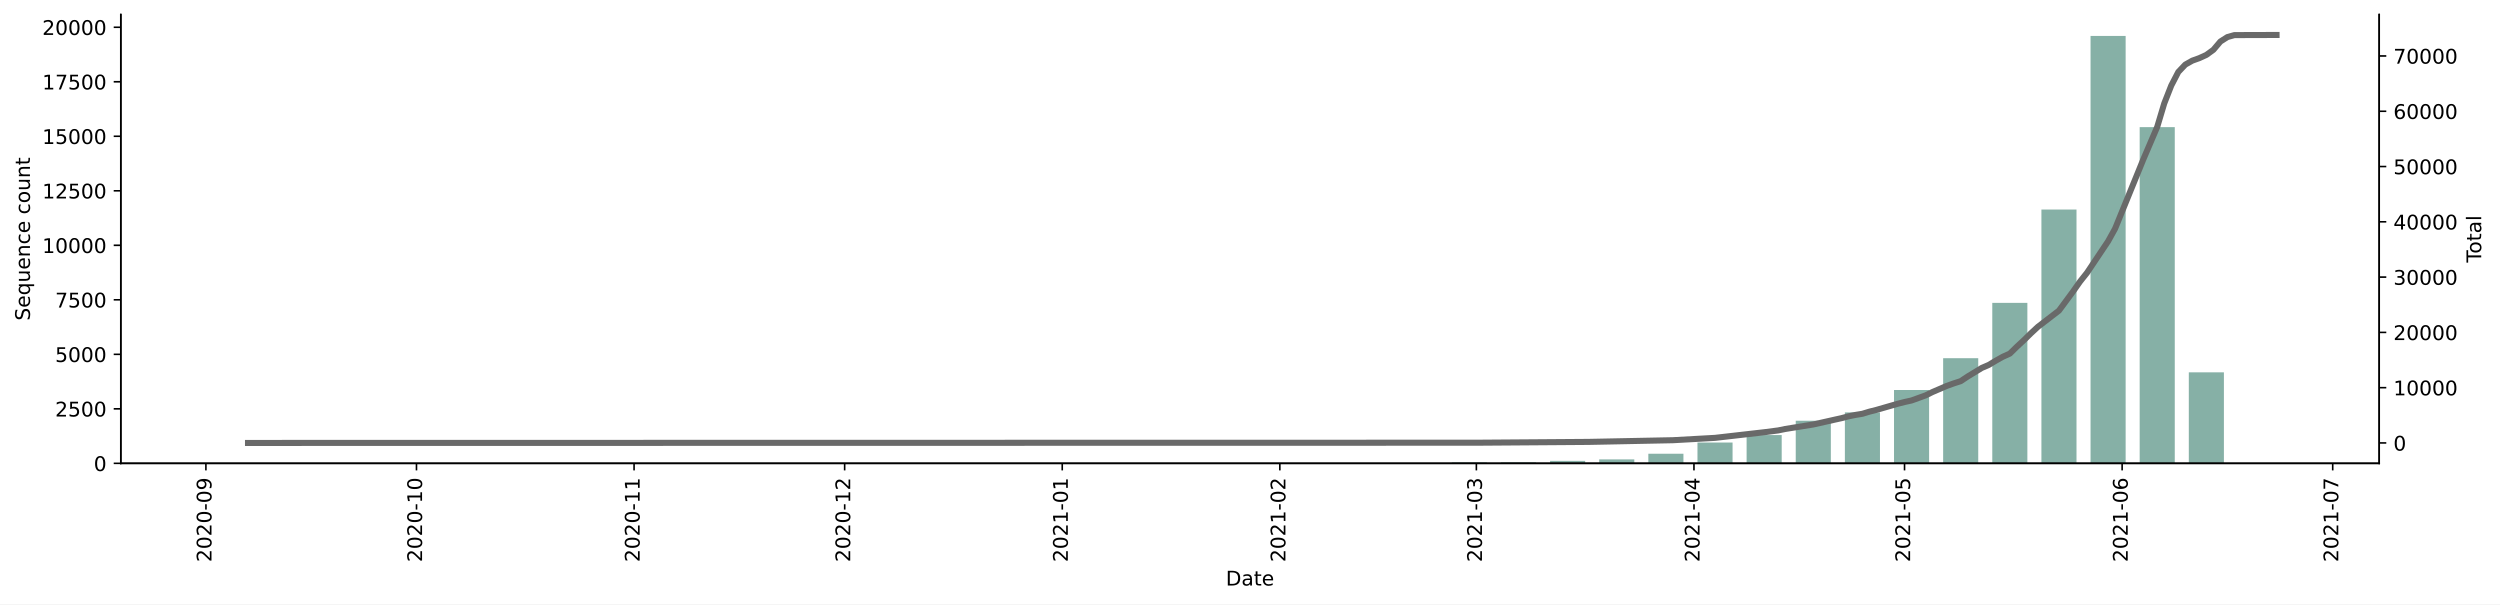
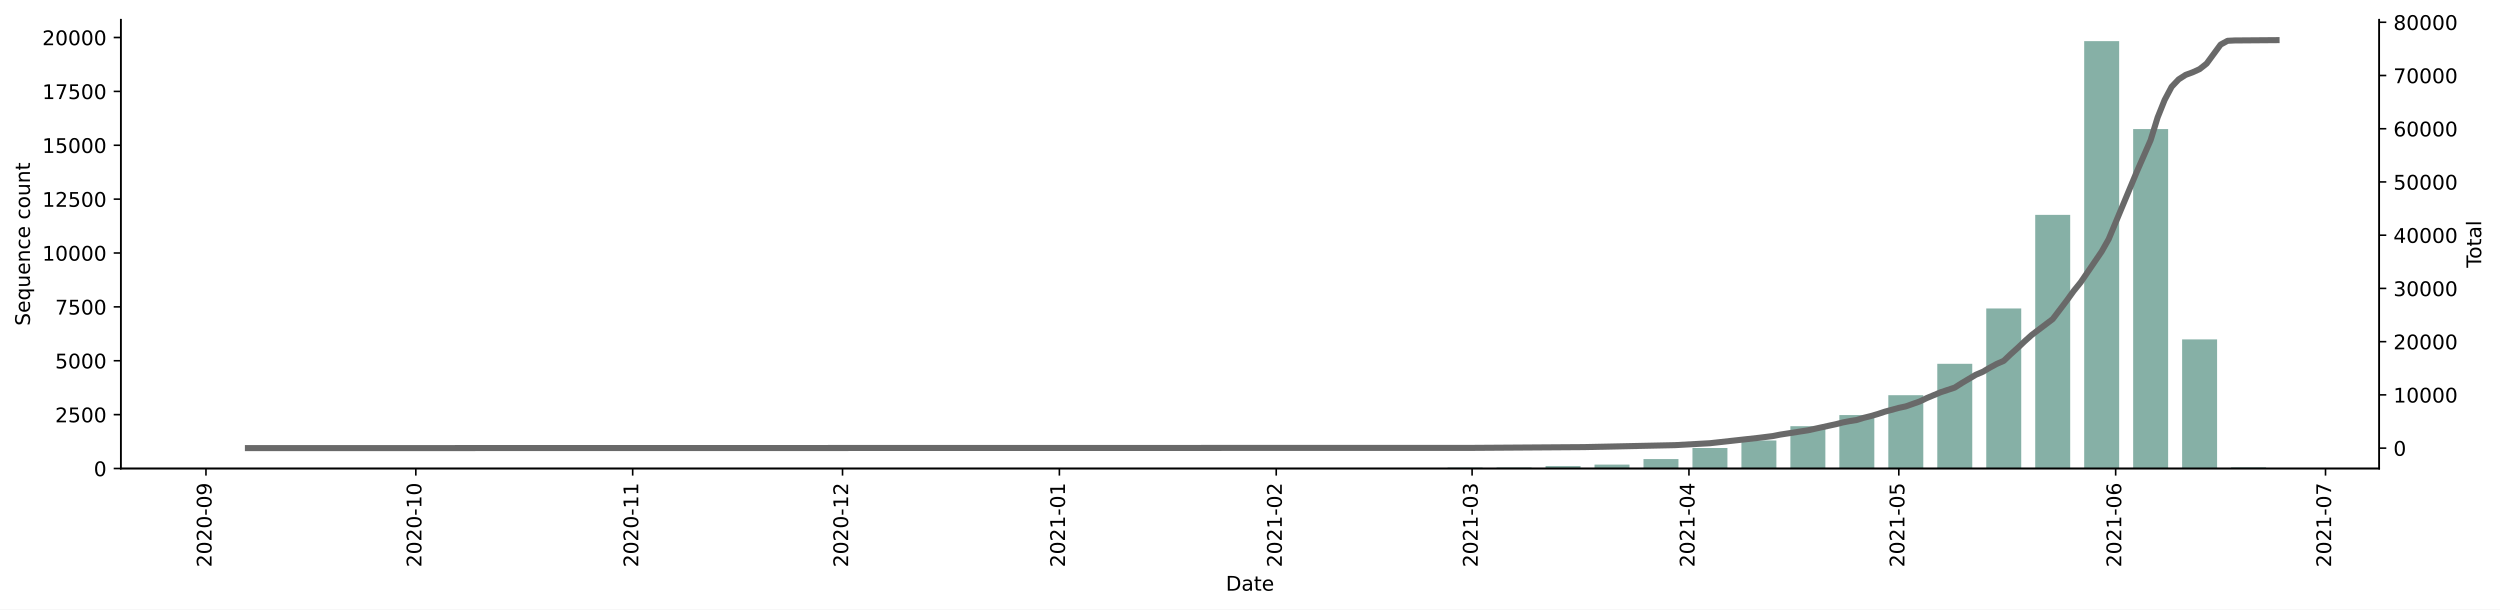
- <svg xmlns="http://www.w3.org/2000/svg" xmlns:xlink="http://www.w3.org/1999/xlink" height="298.621pt" version="1.1" viewBox="0 0 1235.381 298.621" width="1235.381pt">
+ <svg xmlns="http://www.w3.org/2000/svg" xmlns:xlink="http://www.w3.org/1999/xlink" height="301.173pt" version="1.1" viewBox="0 0 1235.381 301.173" width="1235.381pt">
  <defs>
    <style type="text/css">*{stroke-linecap:butt;stroke-linejoin:round;}</style>
  </defs>
  <g id="figure_1">
    <g id="patch_1">
-       <path d="M 0 298.621  L 1235.381 298.621  L 1235.381 0  L 0 0  z " style="fill:#ffffff;" />
+       <path d="M 0 301.173  L 1235.381 301.173  L 1235.381 0  L 0 0  z " style="fill:#ffffff;" />
    </g>
    <g id="axes_1">
      <g id="patch_2">
-         <path d="M 59.691 228.96  L 1175.691 228.96  L 1175.691 7.2  L 59.691 7.2  z " style="fill:#ffffff;" />
+         <path d="M 59.691 231.512  L 1175.691 231.512  L 1175.691 9.752  L 59.691 9.752  z " style="fill:#ffffff;" />
      </g>
      <g id="patch_3">
-         <path clip-path="url(#p296004cced)" d="M 110.418 228.96  L 127.761 228.96  L 127.761 228.949  L 110.418 228.949  z " style="fill:#86b0a6;" />
+         <path clip-path="url(#pe9bec1546f)" d="M 110.418 231.512  L 127.701 231.512  L 127.701 231.502  L 110.418 231.502  z " style="fill:#86b0a6;" />
      </g>
      <g id="patch_4">
-         <path clip-path="url(#p296004cced)" d="M 353.215 228.96  L 370.558 228.96  L 370.558 228.949  L 353.215 228.949  z " style="fill:#86b0a6;" />
+         <path clip-path="url(#pe9bec1546f)" d="M 352.388 231.512  L 369.671 231.512  L 369.671 231.502  L 352.388 231.502  z " style="fill:#86b0a6;" />
      </g>
      <g id="patch_5">
-         <path clip-path="url(#p296004cced)" d="M 377.495 228.96  L 394.837 228.96  L 394.837 228.938  L 377.495 228.938  z " style="fill:#86b0a6;" />
+         <path clip-path="url(#pe9bec1546f)" d="M 376.585 231.512  L 393.868 231.512  L 393.868 231.491  L 376.585 231.491  z " style="fill:#86b0a6;" />
      </g>
      <g id="patch_6">
-         <path clip-path="url(#p296004cced)" d="M 401.775 228.96  L 419.117 228.96  L 419.117 228.949  L 401.775 228.949  z " style="fill:#86b0a6;" />
+         <path clip-path="url(#pe9bec1546f)" d="M 400.782 231.512  L 418.065 231.512  L 418.065 231.502  L 400.782 231.502  z " style="fill:#86b0a6;" />
      </g>
      <g id="patch_7">
-         <path clip-path="url(#p296004cced)" d="M 426.054 228.96  L 443.397 228.96  L 443.397 228.928  L 426.054 228.928  z " style="fill:#86b0a6;" />
+         <path clip-path="url(#pe9bec1546f)" d="M 424.979 231.512  L 442.262 231.512  L 442.262 231.48  L 424.979 231.48  z " style="fill:#86b0a6;" />
      </g>
      <g id="patch_8">
-         <path clip-path="url(#p296004cced)" d="M 498.893 228.96  L 516.236 228.96  L 516.236 228.949  L 498.893 228.949  z " style="fill:#86b0a6;" />
+         <path clip-path="url(#pe9bec1546f)" d="M 497.57 231.512  L 514.853 231.512  L 514.853 231.502  L 497.57 231.502  z " style="fill:#86b0a6;" />
      </g>
      <g id="patch_9">
-         <path clip-path="url(#p296004cced)" d="M 523.173 228.96  L 540.516 228.96  L 540.516 228.938  L 523.173 228.938  z " style="fill:#86b0a6;" />
+         <path clip-path="url(#pe9bec1546f)" d="M 521.767 231.512  L 539.05 231.512  L 539.05 231.491  L 521.767 231.491  z " style="fill:#86b0a6;" />
      </g>
      <g id="patch_10">
-         <path clip-path="url(#p296004cced)" d="M 547.453 228.96  L 564.796 228.96  L 564.796 228.938  L 547.453 228.938  z " style="fill:#86b0a6;" />
+         <path clip-path="url(#pe9bec1546f)" d="M 545.964 231.512  L 563.247 231.512  L 563.247 231.491  L 545.964 231.491  z " style="fill:#86b0a6;" />
      </g>
      <g id="patch_11">
-         <path clip-path="url(#p296004cced)" d="M 620.292 228.96  L 637.635 228.96  L 637.635 228.831  L 620.292 228.831  z " style="fill:#86b0a6;" />
+         <path clip-path="url(#pe9bec1546f)" d="M 618.555 231.512  L 635.838 231.512  L 635.838 231.384  L 618.555 231.384  z " style="fill:#86b0a6;" />
      </g>
      <g id="patch_12">
-         <path clip-path="url(#p296004cced)" d="M 644.572 228.96  L 661.914 228.96  L 661.914 228.938  L 644.572 228.938  z " style="fill:#86b0a6;" />
+         <path clip-path="url(#pe9bec1546f)" d="M 642.752 231.512  L 660.035 231.512  L 660.035 231.491  L 642.752 231.491  z " style="fill:#86b0a6;" />
      </g>
      <g id="patch_13">
-         <path clip-path="url(#p296004cced)" d="M 668.851 228.96  L 686.194 228.96  L 686.194 228.895  L 668.851 228.895  z " style="fill:#86b0a6;" />
+         <path clip-path="url(#pe9bec1546f)" d="M 666.949 231.512  L 684.232 231.512  L 684.232 231.448  L 666.949 231.448  z " style="fill:#86b0a6;" />
      </g>
      <g id="patch_14">
-         <path clip-path="url(#p296004cced)" d="M 693.131 228.96  L 710.474 228.96  L 710.474 228.928  L 693.131 228.928  z " style="fill:#86b0a6;" />
+         <path clip-path="url(#pe9bec1546f)" d="M 691.146 231.512  L 708.429 231.512  L 708.429 231.48  L 691.146 231.48  z " style="fill:#86b0a6;" />
      </g>
      <g id="patch_15">
-         <path clip-path="url(#p296004cced)" d="M 717.411 228.96  L 734.754 228.96  L 734.754 228.486  L 717.411 228.486  z " style="fill:#86b0a6;" />
+         <path clip-path="url(#pe9bec1546f)" d="M 715.343 231.512  L 732.626 231.512  L 732.626 231.044  L 715.343 231.044  z " style="fill:#86b0a6;" />
      </g>
      <g id="patch_16">
-         <path clip-path="url(#p296004cced)" d="M 741.691 228.96  L 759.033 228.96  L 759.033 228.454  L 741.691 228.454  z " style="fill:#86b0a6;" />
+         <path clip-path="url(#pe9bec1546f)" d="M 739.54 231.512  L 756.823 231.512  L 756.823 231.012  L 739.54 231.012  z " style="fill:#86b0a6;" />
      </g>
      <g id="patch_17">
-         <path clip-path="url(#p296004cced)" d="M 765.97 228.96  L 783.313 228.96  L 783.313 227.732  L 765.97 227.732  z " style="fill:#86b0a6;" />
+         <path clip-path="url(#pe9bec1546f)" d="M 763.737 231.512  L 781.02 231.512  L 781.02 230.298  L 763.737 230.298  z " style="fill:#86b0a6;" />
      </g>
      <g id="patch_18">
-         <path clip-path="url(#p296004cced)" d="M 790.25 228.96  L 807.593 228.96  L 807.593 227.01  L 790.25 227.01  z " style="fill:#86b0a6;" />
+         <path clip-path="url(#pe9bec1546f)" d="M 787.934 231.512  L 805.217 231.512  L 805.217 229.585  L 787.934 229.585  z " style="fill:#86b0a6;" />
      </g>
      <g id="patch_19">
-         <path clip-path="url(#p296004cced)" d="M 814.53 228.96  L 831.872 228.96  L 831.872 224.23  L 814.53 224.23  z " style="fill:#86b0a6;" />
+         <path clip-path="url(#pe9bec1546f)" d="M 812.131 231.512  L 829.414 231.512  L 829.414 226.837  L 812.131 226.837  z " style="fill:#86b0a6;" />
      </g>
      <g id="patch_20">
-         <path clip-path="url(#p296004cced)" d="M 838.81 228.96  L 856.152 228.96  L 856.152 218.692  L 838.81 218.692  z " style="fill:#86b0a6;" />
+         <path clip-path="url(#pe9bec1546f)" d="M 836.328 231.512  L 853.611 231.512  L 853.611 221.364  L 836.328 221.364  z " style="fill:#86b0a6;" />
      </g>
      <g id="patch_21">
-         <path clip-path="url(#p296004cced)" d="M 863.089 228.96  L 880.432 228.96  L 880.432 214.975  L 863.089 214.975  z " style="fill:#86b0a6;" />
+         <path clip-path="url(#pe9bec1546f)" d="M 860.525 231.512  L 877.808 231.512  L 877.808 217.669  L 860.525 217.669  z " style="fill:#86b0a6;" />
      </g>
      <g id="patch_22">
-         <path clip-path="url(#p296004cced)" d="M 887.369 228.96  L 904.712 228.96  L 904.712 207.907  L 887.369 207.907  z " style="fill:#86b0a6;" />
+         <path clip-path="url(#pe9bec1546f)" d="M 884.722 231.512  L 902.005 231.512  L 902.005 210.598  L 884.722 210.598  z " style="fill:#86b0a6;" />
      </g>
      <g id="patch_23">
-         <path clip-path="url(#p296004cced)" d="M 911.649 228.96  L 928.991 228.96  L 928.991 203.791  L 911.649 203.791  z " style="fill:#86b0a6;" />
+         <path clip-path="url(#pe9bec1546f)" d="M 908.919 231.512  L 926.202 231.512  L 926.202 205.114  L 908.919 205.114  z " style="fill:#86b0a6;" />
      </g>
      <g id="patch_24">
-         <path clip-path="url(#p296004cced)" d="M 935.928 228.96  L 953.271 228.96  L 953.271 192.715  L 935.928 192.715  z " style="fill:#86b0a6;" />
+         <path clip-path="url(#pe9bec1546f)" d="M 933.116 231.512  L 950.399 231.512  L 950.399 195.295  L 933.116 195.295  z " style="fill:#86b0a6;" />
      </g>
      <g id="patch_25">
-         <path clip-path="url(#p296004cced)" d="M 960.208 228.96  L 977.551 228.96  L 977.551 177.006  L 960.208 177.006  z " style="fill:#86b0a6;" />
+         <path clip-path="url(#pe9bec1546f)" d="M 957.313 231.512  L 974.596 231.512  L 974.596 179.769  L 957.313 179.769  z " style="fill:#86b0a6;" />
      </g>
      <g id="patch_26">
-         <path clip-path="url(#p296004cced)" d="M 984.488 228.96  L 1001.83 228.96  L 1001.83 149.671  L 984.488 149.671  z " style="fill:#86b0a6;" />
+         <path clip-path="url(#pe9bec1546f)" d="M 981.51 231.512  L 998.793 231.512  L 998.793 152.444  L 981.51 152.444  z " style="fill:#86b0a6;" />
      </g>
      <g id="patch_27">
-         <path clip-path="url(#p296004cced)" d="M 1008.768 228.96  L 1026.11 228.96  L 1026.11 103.535  L 1008.768 103.535  z " style="fill:#86b0a6;" />
+         <path clip-path="url(#pe9bec1546f)" d="M 1005.707 231.512  L 1022.99 231.512  L 1022.99 106.174  L 1005.707 106.174  z " style="fill:#86b0a6;" />
      </g>
      <g id="patch_28">
-         <path clip-path="url(#p296004cced)" d="M 1033.047 228.96  L 1050.39 228.96  L 1050.39 17.76  L 1033.047 17.76  z " style="fill:#86b0a6;" />
+         <path clip-path="url(#pe9bec1546f)" d="M 1029.904 231.512  L 1047.187 231.512  L 1047.187 20.312  L 1029.904 20.312  z " style="fill:#86b0a6;" />
      </g>
      <g id="patch_29">
-         <path clip-path="url(#p296004cced)" d="M 1057.327 228.96  L 1074.67 228.96  L 1074.67 62.819  L 1057.327 62.819  z " style="fill:#86b0a6;" />
+         <path clip-path="url(#pe9bec1546f)" d="M 1054.101 231.512  L 1071.384 231.512  L 1071.384 63.77  L 1054.101 63.77  z " style="fill:#86b0a6;" />
      </g>
      <g id="patch_30">
-         <path clip-path="url(#p296004cced)" d="M 1081.607 228.96  L 1098.949 228.96  L 1098.949 183.977  L 1081.607 183.977  z " style="fill:#86b0a6;" />
+         <path clip-path="url(#pe9bec1546f)" d="M 1078.298 231.512  L 1095.581 231.512  L 1095.581 167.715  L 1078.298 167.715  z " style="fill:#86b0a6;" />
      </g>
      <g id="patch_31">
-         <path clip-path="url(#p296004cced)" d="M 1105.886 228.96  L 1123.229 228.96  L 1123.229 228.82  L 1105.886 228.82  z " style="fill:#86b0a6;" />
+         <path clip-path="url(#pe9bec1546f)" d="M 1102.495 231.512  L 1119.778 231.512  L 1119.778 230.937  L 1102.495 230.937  z " style="fill:#86b0a6;" />
      </g>
      <g id="matplotlib.axis_1">
        <g id="xtick_1">
          <g id="line2d_1">
            <defs>
-               <path d="M 0 0  L 0 3.5  " id="m05072f30f8" style="stroke:#000000;stroke-width:0.8;" />
+               <path d="M 0 0  L 0 3.5  " id="m4625a71bd8" style="stroke:#000000;stroke-width:0.8;" />
            </defs>
            <g>
-               <use style="stroke:#000000;stroke-width:0.8;" x="101.747" xlink:href="#m05072f30f8" y="228.96" />
+               <use style="stroke:#000000;stroke-width:0.8;" x="101.776" xlink:href="#m4625a71bd8" y="231.512" />
            </g>
          </g>
          <g id="text_1">
-             <g transform="translate(104.5059 277.7428)rotate(-90)scale(0.1 -0.1)">
+             <g transform="translate(104.5355 280.2951)rotate(-90)scale(0.1 -0.1)">
              <defs>
                <path d="M 1228 531  L 3431 531  L 3431 0  L 469 0  L 469 531  Q 828 903 1448 1529  Q 2069 2156 2228 2338  Q 2531 2678 2651 2914  Q 2772 3150 2772 3378  Q 2772 3750 2511 3984  Q 2250 4219 1831 4219  Q 1534 4219 1204 4116  Q 875 4013 500 3803  L 500 4441  Q 881 4594 1212 4672  Q 1544 4750 1819 4750  Q 2544 4750 2975 4387  Q 3406 4025 3406 3419  Q 3406 3131 3298 2873  Q 3191 2616 2906 2266  Q 2828 2175 2409 1742  Q 1991 1309 1228 531  z " id="DejaVuSans-32" transform="scale(0.015625)" />
                <path d="M 2034 4250  Q 1547 4250 1301 3770  Q 1056 3291 1056 2328  Q 1056 1369 1301 889  Q 1547 409 2034 409  Q 2525 409 2770 889  Q 3016 1369 3016 2328  Q 3016 3291 2770 3770  Q 2525 4250 2034 4250  z M 2034 4750  Q 2819 4750 3233 4129  Q 3647 3509 3647 2328  Q 3647 1150 3233 529  Q 2819 -91 2034 -91  Q 1250 -91 836 529  Q 422 1150 422 2328  Q 422 3509 836 4129  Q 1250 4750 2034 4750  z " id="DejaVuSans-30" transform="scale(0.015625)" />
                <path d="M 313 2009  L 1997 2009  L 1997 1497  L 313 1497  L 313 2009  z " id="DejaVuSans-2d" transform="scale(0.015625)" />
                <path d="M 703 97  L 703 672  Q 941 559 1184 500  Q 1428 441 1663 441  Q 2288 441 2617 861  Q 2947 1281 2994 2138  Q 2813 1869 2534 1725  Q 2256 1581 1919 1581  Q 1219 1581 811 2004  Q 403 2428 403 3163  Q 403 3881 828 4315  Q 1253 4750 1959 4750  Q 2769 4750 3195 4129  Q 3622 3509 3622 2328  Q 3622 1225 3098 567  Q 2575 -91 1691 -91  Q 1453 -91 1209 -44  Q 966 3 703 97  z M 1959 2075  Q 2384 2075 2632 2365  Q 2881 2656 2881 3163  Q 2881 3666 2632 3958  Q 2384 4250 1959 4250  Q 1534 4250 1286 3958  Q 1038 3666 1038 3163  Q 1038 2656 1286 2365  Q 1534 2075 1959 2075  z " id="DejaVuSans-39" transform="scale(0.015625)" />
              </defs>
              <use xlink:href="#DejaVuSans-32" />
              <use x="63.623" xlink:href="#DejaVuSans-30" />
              <use x="127.246" xlink:href="#DejaVuSans-32" />
              <use x="190.869" xlink:href="#DejaVuSans-30" />
              <use x="254.492" xlink:href="#DejaVuSans-2d" />
              <use x="290.576" xlink:href="#DejaVuSans-30" />
              <use x="354.199" xlink:href="#DejaVuSans-39" />
            </g>
          </g>
        </g>
        <g id="xtick_2">
          <g id="line2d_2">
            <g>
-               <use style="stroke:#000000;stroke-width:0.8;" x="205.803" xlink:href="#m05072f30f8" y="228.96" />
+               <use style="stroke:#000000;stroke-width:0.8;" x="205.478" xlink:href="#m4625a71bd8" y="231.512" />
            </g>
          </g>
          <g id="text_2">
-             <g transform="translate(208.5619 277.7428)rotate(-90)scale(0.1 -0.1)">
+             <g transform="translate(208.2369 280.2951)rotate(-90)scale(0.1 -0.1)">
              <defs>
                <path d="M 794 531  L 1825 531  L 1825 4091  L 703 3866  L 703 4441  L 1819 4666  L 2450 4666  L 2450 531  L 3481 531  L 3481 0  L 794 0  L 794 531  z " id="DejaVuSans-31" transform="scale(0.015625)" />
              </defs>
              <use xlink:href="#DejaVuSans-32" />
              <use x="63.623" xlink:href="#DejaVuSans-30" />
              <use x="127.246" xlink:href="#DejaVuSans-32" />
              <use x="190.869" xlink:href="#DejaVuSans-30" />
              <use x="254.492" xlink:href="#DejaVuSans-2d" />
              <use x="290.576" xlink:href="#DejaVuSans-31" />
              <use x="354.199" xlink:href="#DejaVuSans-30" />
            </g>
          </g>
        </g>
        <g id="xtick_3">
          <g id="line2d_3">
            <g>
-               <use style="stroke:#000000;stroke-width:0.8;" x="313.327" xlink:href="#m05072f30f8" y="228.96" />
+               <use style="stroke:#000000;stroke-width:0.8;" x="312.636" xlink:href="#m4625a71bd8" y="231.512" />
            </g>
          </g>
          <g id="text_3">
-             <g transform="translate(316.0864 277.7428)rotate(-90)scale(0.1 -0.1)">
+             <g transform="translate(315.395 280.2951)rotate(-90)scale(0.1 -0.1)">
              <use xlink:href="#DejaVuSans-32" />
              <use x="63.623" xlink:href="#DejaVuSans-30" />
              <use x="127.246" xlink:href="#DejaVuSans-32" />
              <use x="190.869" xlink:href="#DejaVuSans-30" />
              <use x="254.492" xlink:href="#DejaVuSans-2d" />
              <use x="290.576" xlink:href="#DejaVuSans-31" />
              <use x="354.199" xlink:href="#DejaVuSans-31" />
            </g>
          </g>
        </g>
        <g id="xtick_4">
          <g id="line2d_4">
            <g>
-               <use style="stroke:#000000;stroke-width:0.8;" x="417.383" xlink:href="#m05072f30f8" y="228.96" />
+               <use style="stroke:#000000;stroke-width:0.8;" x="416.337" xlink:href="#m4625a71bd8" y="231.512" />
            </g>
          </g>
          <g id="text_4">
-             <g transform="translate(420.1423 277.7428)rotate(-90)scale(0.1 -0.1)">
+             <g transform="translate(419.0964 280.2951)rotate(-90)scale(0.1 -0.1)">
              <use xlink:href="#DejaVuSans-32" />
              <use x="63.623" xlink:href="#DejaVuSans-30" />
              <use x="127.246" xlink:href="#DejaVuSans-32" />
              <use x="190.869" xlink:href="#DejaVuSans-30" />
              <use x="254.492" xlink:href="#DejaVuSans-2d" />
              <use x="290.576" xlink:href="#DejaVuSans-31" />
              <use x="354.199" xlink:href="#DejaVuSans-32" />
            </g>
          </g>
        </g>
        <g id="xtick_5">
          <g id="line2d_5">
            <g>
-               <use style="stroke:#000000;stroke-width:0.8;" x="524.907" xlink:href="#m05072f30f8" y="228.96" />
+               <use style="stroke:#000000;stroke-width:0.8;" x="523.495" xlink:href="#m4625a71bd8" y="231.512" />
            </g>
          </g>
          <g id="text_5">
-             <g transform="translate(527.6668 277.7428)rotate(-90)scale(0.1 -0.1)">
+             <g transform="translate(526.2546 280.2951)rotate(-90)scale(0.1 -0.1)">
              <use xlink:href="#DejaVuSans-32" />
              <use x="63.623" xlink:href="#DejaVuSans-30" />
              <use x="127.246" xlink:href="#DejaVuSans-32" />
              <use x="190.869" xlink:href="#DejaVuSans-31" />
              <use x="254.492" xlink:href="#DejaVuSans-2d" />
              <use x="290.576" xlink:href="#DejaVuSans-30" />
              <use x="354.199" xlink:href="#DejaVuSans-31" />
            </g>
          </g>
        </g>
        <g id="xtick_6">
          <g id="line2d_6">
            <g>
-               <use style="stroke:#000000;stroke-width:0.8;" x="632.432" xlink:href="#m05072f30f8" y="228.96" />
+               <use style="stroke:#000000;stroke-width:0.8;" x="630.653" xlink:href="#m4625a71bd8" y="231.512" />
            </g>
          </g>
          <g id="text_6">
-             <g transform="translate(635.1913 277.7428)rotate(-90)scale(0.1 -0.1)">
+             <g transform="translate(633.4127 280.2951)rotate(-90)scale(0.1 -0.1)">
              <use xlink:href="#DejaVuSans-32" />
              <use x="63.623" xlink:href="#DejaVuSans-30" />
              <use x="127.246" xlink:href="#DejaVuSans-32" />
              <use x="190.869" xlink:href="#DejaVuSans-31" />
              <use x="254.492" xlink:href="#DejaVuSans-2d" />
              <use x="290.576" xlink:href="#DejaVuSans-30" />
              <use x="354.199" xlink:href="#DejaVuSans-32" />
            </g>
          </g>
        </g>
        <g id="xtick_7">
          <g id="line2d_7">
            <g>
-               <use style="stroke:#000000;stroke-width:0.8;" x="729.551" xlink:href="#m05072f30f8" y="228.96" />
+               <use style="stroke:#000000;stroke-width:0.8;" x="727.441" xlink:href="#m4625a71bd8" y="231.512" />
            </g>
          </g>
          <g id="text_7">
-             <g transform="translate(732.3101 277.7428)rotate(-90)scale(0.1 -0.1)">
+             <g transform="translate(730.2007 280.2951)rotate(-90)scale(0.1 -0.1)">
              <defs>
                <path d="M 2597 2516  Q 3050 2419 3304 2112  Q 3559 1806 3559 1356  Q 3559 666 3084 287  Q 2609 -91 1734 -91  Q 1441 -91 1130 -33  Q 819 25 488 141  L 488 750  Q 750 597 1062 519  Q 1375 441 1716 441  Q 2309 441 2620 675  Q 2931 909 2931 1356  Q 2931 1769 2642 2001  Q 2353 2234 1838 2234  L 1294 2234  L 1294 2753  L 1863 2753  Q 2328 2753 2575 2939  Q 2822 3125 2822 3475  Q 2822 3834 2567 4026  Q 2313 4219 1838 4219  Q 1578 4219 1281 4162  Q 984 4106 628 3988  L 628 4550  Q 988 4650 1302 4700  Q 1616 4750 1894 4750  Q 2613 4750 3031 4423  Q 3450 4097 3450 3541  Q 3450 3153 3228 2886  Q 3006 2619 2597 2516  z " id="DejaVuSans-33" transform="scale(0.015625)" />
              </defs>
              <use xlink:href="#DejaVuSans-32" />
              <use x="63.623" xlink:href="#DejaVuSans-30" />
              <use x="127.246" xlink:href="#DejaVuSans-32" />
              <use x="190.869" xlink:href="#DejaVuSans-31" />
              <use x="254.492" xlink:href="#DejaVuSans-2d" />
              <use x="290.576" xlink:href="#DejaVuSans-30" />
              <use x="354.199" xlink:href="#DejaVuSans-33" />
            </g>
          </g>
        </g>
        <g id="xtick_8">
          <g id="line2d_8">
            <g>
-               <use style="stroke:#000000;stroke-width:0.8;" x="837.075" xlink:href="#m05072f30f8" y="228.96" />
+               <use style="stroke:#000000;stroke-width:0.8;" x="834.599" xlink:href="#m4625a71bd8" y="231.512" />
            </g>
          </g>
          <g id="text_8">
-             <g transform="translate(839.8346 277.7428)rotate(-90)scale(0.1 -0.1)">
+             <g transform="translate(837.3588 280.2951)rotate(-90)scale(0.1 -0.1)">
              <defs>
                <path d="M 2419 4116  L 825 1625  L 2419 1625  L 2419 4116  z M 2253 4666  L 3047 4666  L 3047 1625  L 3713 1625  L 3713 1100  L 3047 1100  L 3047 0  L 2419 0  L 2419 1100  L 313 1100  L 313 1709  L 2253 4666  z " id="DejaVuSans-34" transform="scale(0.015625)" />
              </defs>
              <use xlink:href="#DejaVuSans-32" />
              <use x="63.623" xlink:href="#DejaVuSans-30" />
              <use x="127.246" xlink:href="#DejaVuSans-32" />
              <use x="190.869" xlink:href="#DejaVuSans-31" />
              <use x="254.492" xlink:href="#DejaVuSans-2d" />
              <use x="290.576" xlink:href="#DejaVuSans-30" />
              <use x="354.199" xlink:href="#DejaVuSans-34" />
            </g>
          </g>
        </g>
        <g id="xtick_9">
          <g id="line2d_9">
            <g>
-               <use style="stroke:#000000;stroke-width:0.8;" x="941.131" xlink:href="#m05072f30f8" y="228.96" />
+               <use style="stroke:#000000;stroke-width:0.8;" x="938.301" xlink:href="#m4625a71bd8" y="231.512" />
            </g>
          </g>
          <g id="text_9">
-             <g transform="translate(943.8906 277.7428)rotate(-90)scale(0.1 -0.1)">
+             <g transform="translate(941.0602 280.2951)rotate(-90)scale(0.1 -0.1)">
              <defs>
                <path d="M 691 4666  L 3169 4666  L 3169 4134  L 1269 4134  L 1269 2991  Q 1406 3038 1543 3061  Q 1681 3084 1819 3084  Q 2600 3084 3056 2656  Q 3513 2228 3513 1497  Q 3513 744 3044 326  Q 2575 -91 1722 -91  Q 1428 -91 1123 -41  Q 819 9 494 109  L 494 744  Q 775 591 1075 516  Q 1375 441 1709 441  Q 2250 441 2565 725  Q 2881 1009 2881 1497  Q 2881 1984 2565 2268  Q 2250 2553 1709 2553  Q 1456 2553 1204 2497  Q 953 2441 691 2322  L 691 4666  z " id="DejaVuSans-35" transform="scale(0.015625)" />
              </defs>
              <use xlink:href="#DejaVuSans-32" />
              <use x="63.623" xlink:href="#DejaVuSans-30" />
              <use x="127.246" xlink:href="#DejaVuSans-32" />
              <use x="190.869" xlink:href="#DejaVuSans-31" />
              <use x="254.492" xlink:href="#DejaVuSans-2d" />
              <use x="290.576" xlink:href="#DejaVuSans-30" />
              <use x="354.199" xlink:href="#DejaVuSans-35" />
            </g>
          </g>
        </g>
        <g id="xtick_10">
          <g id="line2d_10">
            <g>
-               <use style="stroke:#000000;stroke-width:0.8;" x="1048.656" xlink:href="#m05072f30f8" y="228.96" />
+               <use style="stroke:#000000;stroke-width:0.8;" x="1045.459" xlink:href="#m4625a71bd8" y="231.512" />
            </g>
          </g>
          <g id="text_10">
-             <g transform="translate(1051.415 277.7428)rotate(-90)scale(0.1 -0.1)">
+             <g transform="translate(1048.218 280.2951)rotate(-90)scale(0.1 -0.1)">
              <defs>
                <path d="M 2113 2584  Q 1688 2584 1439 2293  Q 1191 2003 1191 1497  Q 1191 994 1439 701  Q 1688 409 2113 409  Q 2538 409 2786 701  Q 3034 994 3034 1497  Q 3034 2003 2786 2293  Q 2538 2584 2113 2584  z M 3366 4563  L 3366 3988  Q 3128 4100 2886 4159  Q 2644 4219 2406 4219  Q 1781 4219 1451 3797  Q 1122 3375 1075 2522  Q 1259 2794 1537 2939  Q 1816 3084 2150 3084  Q 2853 3084 3261 2657  Q 3669 2231 3669 1497  Q 3669 778 3244 343  Q 2819 -91 2113 -91  Q 1303 -91 875 529  Q 447 1150 447 2328  Q 447 3434 972 4092  Q 1497 4750 2381 4750  Q 2619 4750 2861 4703  Q 3103 4656 3366 4563  z " id="DejaVuSans-36" transform="scale(0.015625)" />
              </defs>
              <use xlink:href="#DejaVuSans-32" />
              <use x="63.623" xlink:href="#DejaVuSans-30" />
              <use x="127.246" xlink:href="#DejaVuSans-32" />
              <use x="190.869" xlink:href="#DejaVuSans-31" />
              <use x="254.492" xlink:href="#DejaVuSans-2d" />
              <use x="290.576" xlink:href="#DejaVuSans-30" />
              <use x="354.199" xlink:href="#DejaVuSans-36" />
            </g>
          </g>
        </g>
        <g id="xtick_11">
          <g id="line2d_11">
            <g>
-               <use style="stroke:#000000;stroke-width:0.8;" x="1152.712" xlink:href="#m05072f30f8" y="228.96" />
+               <use style="stroke:#000000;stroke-width:0.8;" x="1149.16" xlink:href="#m4625a71bd8" y="231.512" />
            </g>
          </g>
          <g id="text_11">
-             <g transform="translate(1155.471 277.7428)rotate(-90)scale(0.1 -0.1)">
+             <g transform="translate(1151.92 280.2951)rotate(-90)scale(0.1 -0.1)">
              <defs>
                <path d="M 525 4666  L 3525 4666  L 3525 4397  L 1831 0  L 1172 0  L 2766 4134  L 525 4134  L 525 4666  z " id="DejaVuSans-37" transform="scale(0.015625)" />
              </defs>
              <use xlink:href="#DejaVuSans-32" />
              <use x="63.623" xlink:href="#DejaVuSans-30" />
              <use x="127.246" xlink:href="#DejaVuSans-32" />
              <use x="190.869" xlink:href="#DejaVuSans-31" />
              <use x="254.492" xlink:href="#DejaVuSans-2d" />
              <use x="290.576" xlink:href="#DejaVuSans-30" />
              <use x="354.199" xlink:href="#DejaVuSans-37" />
            </g>
          </g>
        </g>
        <g id="text_12">
-           <g transform="translate(605.7398 289.3413)scale(0.1 -0.1)">
+           <g transform="translate(605.7398 291.8935)scale(0.1 -0.1)">
            <defs>
              <path d="M 1259 4147  L 1259 519  L 2022 519  Q 2988 519 3436 956  Q 3884 1394 3884 2338  Q 3884 3275 3436 3711  Q 2988 4147 2022 4147  L 1259 4147  z M 628 4666  L 1925 4666  Q 3281 4666 3915 4102  Q 4550 3538 4550 2338  Q 4550 1131 3912 565  Q 3275 0 1925 0  L 628 0  L 628 4666  z " id="DejaVuSans-44" transform="scale(0.015625)" />
              <path d="M 2194 1759  Q 1497 1759 1228 1600  Q 959 1441 959 1056  Q 959 750 1161 570  Q 1363 391 1709 391  Q 2188 391 2477 730  Q 2766 1069 2766 1631  L 2766 1759  L 2194 1759  z M 3341 1997  L 3341 0  L 2766 0  L 2766 531  Q 2569 213 2275 61  Q 1981 -91 1556 -91  Q 1019 -91 701 211  Q 384 513 384 1019  Q 384 1609 779 1909  Q 1175 2209 1959 2209  L 2766 2209  L 2766 2266  Q 2766 2663 2505 2880  Q 2244 3097 1772 3097  Q 1472 3097 1187 3025  Q 903 2953 641 2809  L 641 3341  Q 956 3463 1253 3523  Q 1550 3584 1831 3584  Q 2591 3584 2966 3190  Q 3341 2797 3341 1997  z " id="DejaVuSans-61" transform="scale(0.015625)" />
              <path d="M 1172 4494  L 1172 3500  L 2356 3500  L 2356 3053  L 1172 3053  L 1172 1153  Q 1172 725 1289 603  Q 1406 481 1766 481  L 2356 481  L 2356 0  L 1766 0  Q 1100 0 847 248  Q 594 497 594 1153  L 594 3053  L 172 3053  L 172 3500  L 594 3500  L 594 4494  L 1172 4494  z " id="DejaVuSans-74" transform="scale(0.015625)" />
              <path d="M 3597 1894  L 3597 1613  L 953 1613  Q 991 1019 1311 708  Q 1631 397 2203 397  Q 2534 397 2845 478  Q 3156 559 3463 722  L 3463 178  Q 3153 47 2828 -22  Q 2503 -91 2169 -91  Q 1331 -91 842 396  Q 353 884 353 1716  Q 353 2575 817 3079  Q 1281 3584 2069 3584  Q 2775 3584 3186 3129  Q 3597 2675 3597 1894  z M 3022 2063  Q 3016 2534 2758 2815  Q 2500 3097 2075 3097  Q 1594 3097 1305 2825  Q 1016 2553 972 2059  L 3022 2063  z " id="DejaVuSans-65" transform="scale(0.015625)" />
            </defs>
            <use xlink:href="#DejaVuSans-44" />
            <use x="77.002" xlink:href="#DejaVuSans-61" />
            <use x="138.281" xlink:href="#DejaVuSans-74" />
            <use x="177.49" xlink:href="#DejaVuSans-65" />
          </g>
        </g>
      </g>
      <g id="matplotlib.axis_2">
        <g id="ytick_1">
          <g id="line2d_12">
            <defs>
-               <path d="M 0 0  L -3.5 0  " id="m2aafe91737" style="stroke:#000000;stroke-width:0.8;" />
+               <path d="M 0 0  L -3.5 0  " id="m5a6db81abc" style="stroke:#000000;stroke-width:0.8;" />
            </defs>
            <g>
-               <use style="stroke:#000000;stroke-width:0.8;" x="59.691" xlink:href="#m2aafe91737" y="228.96" />
+               <use style="stroke:#000000;stroke-width:0.8;" x="59.691" xlink:href="#m5a6db81abc" y="231.512" />
            </g>
          </g>
          <g id="text_13">
-             <g transform="translate(46.32812 232.7592)scale(0.1 -0.1)">
+             <g transform="translate(46.32812 235.3115)scale(0.1 -0.1)">
              <use xlink:href="#DejaVuSans-30" />
            </g>
          </g>
        </g>
        <g id="ytick_2">
          <g id="line2d_13">
            <g>
-               <use style="stroke:#000000;stroke-width:0.8;" x="59.691" xlink:href="#m2aafe91737" y="202.024" />
+               <use style="stroke:#000000;stroke-width:0.8;" x="59.691" xlink:href="#m5a6db81abc" y="204.89" />
            </g>
          </g>
          <g id="text_14">
-             <g transform="translate(27.24063 205.8232)scale(0.1 -0.1)">
+             <g transform="translate(27.24063 208.6892)scale(0.1 -0.1)">
              <use xlink:href="#DejaVuSans-32" />
              <use x="63.623" xlink:href="#DejaVuSans-35" />
              <use x="127.246" xlink:href="#DejaVuSans-30" />
              <use x="190.869" xlink:href="#DejaVuSans-30" />
            </g>
          </g>
        </g>
        <g id="ytick_3">
          <g id="line2d_14">
            <g>
-               <use style="stroke:#000000;stroke-width:0.8;" x="59.691" xlink:href="#m2aafe91737" y="175.088" />
+               <use style="stroke:#000000;stroke-width:0.8;" x="59.691" xlink:href="#m5a6db81abc" y="178.268" />
            </g>
          </g>
          <g id="text_15">
-             <g transform="translate(27.24063 178.8872)scale(0.1 -0.1)">
+             <g transform="translate(27.24063 182.0669)scale(0.1 -0.1)">
              <use xlink:href="#DejaVuSans-35" />
              <use x="63.623" xlink:href="#DejaVuSans-30" />
              <use x="127.246" xlink:href="#DejaVuSans-30" />
              <use x="190.869" xlink:href="#DejaVuSans-30" />
            </g>
          </g>
        </g>
        <g id="ytick_4">
          <g id="line2d_15">
            <g>
-               <use style="stroke:#000000;stroke-width:0.8;" x="59.691" xlink:href="#m2aafe91737" y="148.152" />
+               <use style="stroke:#000000;stroke-width:0.8;" x="59.691" xlink:href="#m5a6db81abc" y="151.645" />
            </g>
          </g>
          <g id="text_16">
-             <g transform="translate(27.24063 151.9511)scale(0.1 -0.1)">
+             <g transform="translate(27.24063 155.4446)scale(0.1 -0.1)">
              <use xlink:href="#DejaVuSans-37" />
              <use x="63.623" xlink:href="#DejaVuSans-35" />
              <use x="127.246" xlink:href="#DejaVuSans-30" />
              <use x="190.869" xlink:href="#DejaVuSans-30" />
            </g>
          </g>
        </g>
        <g id="ytick_5">
          <g id="line2d_16">
            <g>
-               <use style="stroke:#000000;stroke-width:0.8;" x="59.691" xlink:href="#m2aafe91737" y="121.216" />
+               <use style="stroke:#000000;stroke-width:0.8;" x="59.691" xlink:href="#m5a6db81abc" y="125.023" />
            </g>
          </g>
          <g id="text_17">
-             <g transform="translate(20.87813 125.0151)scale(0.1 -0.1)">
+             <g transform="translate(20.87813 128.8223)scale(0.1 -0.1)">
              <use xlink:href="#DejaVuSans-31" />
              <use x="63.623" xlink:href="#DejaVuSans-30" />
              <use x="127.246" xlink:href="#DejaVuSans-30" />
              <use x="190.869" xlink:href="#DejaVuSans-30" />
              <use x="254.492" xlink:href="#DejaVuSans-30" />
            </g>
          </g>
        </g>
        <g id="ytick_6">
          <g id="line2d_17">
            <g>
-               <use style="stroke:#000000;stroke-width:0.8;" x="59.691" xlink:href="#m2aafe91737" y="94.28" />
+               <use style="stroke:#000000;stroke-width:0.8;" x="59.691" xlink:href="#m5a6db81abc" y="98.401" />
            </g>
          </g>
          <g id="text_18">
-             <g transform="translate(20.87813 98.07908)scale(0.1 -0.1)">
+             <g transform="translate(20.87813 102.2)scale(0.1 -0.1)">
              <use xlink:href="#DejaVuSans-31" />
              <use x="63.623" xlink:href="#DejaVuSans-32" />
              <use x="127.246" xlink:href="#DejaVuSans-35" />
              <use x="190.869" xlink:href="#DejaVuSans-30" />
              <use x="254.492" xlink:href="#DejaVuSans-30" />
            </g>
          </g>
        </g>
        <g id="ytick_7">
          <g id="line2d_18">
            <g>
-               <use style="stroke:#000000;stroke-width:0.8;" x="59.691" xlink:href="#m2aafe91737" y="67.344" />
+               <use style="stroke:#000000;stroke-width:0.8;" x="59.691" xlink:href="#m5a6db81abc" y="71.778" />
            </g>
          </g>
          <g id="text_19">
-             <g transform="translate(20.87813 71.14306)scale(0.1 -0.1)">
+             <g transform="translate(20.87813 75.5777)scale(0.1 -0.1)">
              <use xlink:href="#DejaVuSans-31" />
              <use x="63.623" xlink:href="#DejaVuSans-35" />
              <use x="127.246" xlink:href="#DejaVuSans-30" />
              <use x="190.869" xlink:href="#DejaVuSans-30" />
              <use x="254.492" xlink:href="#DejaVuSans-30" />
            </g>
          </g>
        </g>
        <g id="ytick_8">
          <g id="line2d_19">
            <g>
-               <use style="stroke:#000000;stroke-width:0.8;" x="59.691" xlink:href="#m2aafe91737" y="40.408" />
+               <use style="stroke:#000000;stroke-width:0.8;" x="59.691" xlink:href="#m5a6db81abc" y="45.156" />
            </g>
          </g>
          <g id="text_20">
-             <g transform="translate(20.87813 44.20703)scale(0.1 -0.1)">
+             <g transform="translate(20.87813 48.9554)scale(0.1 -0.1)">
              <use xlink:href="#DejaVuSans-31" />
              <use x="63.623" xlink:href="#DejaVuSans-37" />
              <use x="127.246" xlink:href="#DejaVuSans-35" />
              <use x="190.869" xlink:href="#DejaVuSans-30" />
              <use x="254.492" xlink:href="#DejaVuSans-30" />
            </g>
          </g>
        </g>
        <g id="ytick_9">
          <g id="line2d_20">
            <g>
-               <use style="stroke:#000000;stroke-width:0.8;" x="59.691" xlink:href="#m2aafe91737" y="13.472" />
+               <use style="stroke:#000000;stroke-width:0.8;" x="59.691" xlink:href="#m5a6db81abc" y="18.534" />
            </g>
          </g>
          <g id="text_21">
-             <g transform="translate(20.87813 17.271)scale(0.1 -0.1)">
+             <g transform="translate(20.87813 22.3331)scale(0.1 -0.1)">
              <use xlink:href="#DejaVuSans-32" />
              <use x="63.623" xlink:href="#DejaVuSans-30" />
              <use x="127.246" xlink:href="#DejaVuSans-30" />
              <use x="190.869" xlink:href="#DejaVuSans-30" />
              <use x="254.492" xlink:href="#DejaVuSans-30" />
            </g>
          </g>
        </g>
        <g id="text_22">
-           <g transform="translate(14.79844 158.4402)rotate(-90)scale(0.1 -0.1)">
+           <g transform="translate(14.79844 160.9924)rotate(-90)scale(0.1 -0.1)">
            <defs>
              <path d="M 3425 4513  L 3425 3897  Q 3066 4069 2747 4153  Q 2428 4238 2131 4238  Q 1616 4238 1336 4038  Q 1056 3838 1056 3469  Q 1056 3159 1242 3001  Q 1428 2844 1947 2747  L 2328 2669  Q 3034 2534 3370 2195  Q 3706 1856 3706 1288  Q 3706 609 3251 259  Q 2797 -91 1919 -91  Q 1588 -91 1214 -16  Q 841 59 441 206  L 441 856  Q 825 641 1194 531  Q 1563 422 1919 422  Q 2459 422 2753 634  Q 3047 847 3047 1241  Q 3047 1584 2836 1778  Q 2625 1972 2144 2069  L 1759 2144  Q 1053 2284 737 2584  Q 422 2884 422 3419  Q 422 4038 858 4394  Q 1294 4750 2059 4750  Q 2388 4750 2728 4690  Q 3069 4631 3425 4513  z " id="DejaVuSans-53" transform="scale(0.015625)" />
              <path d="M 947 1747  Q 947 1113 1208 752  Q 1469 391 1925 391  Q 2381 391 2643 752  Q 2906 1113 2906 1747  Q 2906 2381 2643 2742  Q 2381 3103 1925 3103  Q 1469 3103 1208 2742  Q 947 2381 947 1747  z M 2906 525  Q 2725 213 2448 61  Q 2172 -91 1784 -91  Q 1150 -91 751 415  Q 353 922 353 1747  Q 353 2572 751 3078  Q 1150 3584 1784 3584  Q 2172 3584 2448 3432  Q 2725 3281 2906 2969  L 2906 3500  L 3481 3500  L 3481 -1331  L 2906 -1331  L 2906 525  z " id="DejaVuSans-71" transform="scale(0.015625)" />
              <path d="M 544 1381  L 544 3500  L 1119 3500  L 1119 1403  Q 1119 906 1312 657  Q 1506 409 1894 409  Q 2359 409 2629 706  Q 2900 1003 2900 1516  L 2900 3500  L 3475 3500  L 3475 0  L 2900 0  L 2900 538  Q 2691 219 2414 64  Q 2138 -91 1772 -91  Q 1169 -91 856 284  Q 544 659 544 1381  z M 1991 3584  L 1991 3584  z " id="DejaVuSans-75" transform="scale(0.015625)" />
              <path d="M 3513 2113  L 3513 0  L 2938 0  L 2938 2094  Q 2938 2591 2744 2837  Q 2550 3084 2163 3084  Q 1697 3084 1428 2787  Q 1159 2491 1159 1978  L 1159 0  L 581 0  L 581 3500  L 1159 3500  L 1159 2956  Q 1366 3272 1645 3428  Q 1925 3584 2291 3584  Q 2894 3584 3203 3211  Q 3513 2838 3513 2113  z " id="DejaVuSans-6e" transform="scale(0.015625)" />
              <path d="M 3122 3366  L 3122 2828  Q 2878 2963 2633 3030  Q 2388 3097 2138 3097  Q 1578 3097 1268 2742  Q 959 2388 959 1747  Q 959 1106 1268 751  Q 1578 397 2138 397  Q 2388 397 2633 464  Q 2878 531 3122 666  L 3122 134  Q 2881 22 2623 -34  Q 2366 -91 2075 -91  Q 1284 -91 818 406  Q 353 903 353 1747  Q 353 2603 823 3093  Q 1294 3584 2113 3584  Q 2378 3584 2631 3529  Q 2884 3475 3122 3366  z " id="DejaVuSans-63" transform="scale(0.015625)" />
              <path id="DejaVuSans-20" transform="scale(0.015625)" />
              <path d="M 1959 3097  Q 1497 3097 1228 2736  Q 959 2375 959 1747  Q 959 1119 1226 758  Q 1494 397 1959 397  Q 2419 397 2687 759  Q 2956 1122 2956 1747  Q 2956 2369 2687 2733  Q 2419 3097 1959 3097  z M 1959 3584  Q 2709 3584 3137 3096  Q 3566 2609 3566 1747  Q 3566 888 3137 398  Q 2709 -91 1959 -91  Q 1206 -91 779 398  Q 353 888 353 1747  Q 353 2609 779 3096  Q 1206 3584 1959 3584  z " id="DejaVuSans-6f" transform="scale(0.015625)" />
            </defs>
            <use xlink:href="#DejaVuSans-53" />
            <use x="63.477" xlink:href="#DejaVuSans-65" />
            <use x="125" xlink:href="#DejaVuSans-71" />
            <use x="188.477" xlink:href="#DejaVuSans-75" />
            <use x="251.855" xlink:href="#DejaVuSans-65" />
            <use x="313.379" xlink:href="#DejaVuSans-6e" />
            <use x="376.758" xlink:href="#DejaVuSans-63" />
            <use x="431.738" xlink:href="#DejaVuSans-65" />
            <use x="493.262" xlink:href="#DejaVuSans-20" />
            <use x="525.049" xlink:href="#DejaVuSans-63" />
            <use x="580.029" xlink:href="#DejaVuSans-6f" />
            <use x="641.211" xlink:href="#DejaVuSans-75" />
            <use x="704.59" xlink:href="#DejaVuSans-6e" />
            <use x="767.969" xlink:href="#DejaVuSans-74" />
          </g>
        </g>
      </g>
      <g id="patch_32">
-         <path d="M 59.691 228.96  L 59.691 7.2  " style="fill:none;stroke:#000000;stroke-linecap:square;stroke-linejoin:miter;stroke-width:0.8;" />
+         <path d="M 59.691 231.512  L 59.691 9.752  " style="fill:none;stroke:#000000;stroke-linecap:square;stroke-linejoin:miter;stroke-width:0.8;" />
      </g>
      <g id="patch_33">
-         <path d="M 1175.691 228.96  L 1175.691 7.2  " style="fill:none;stroke:#000000;stroke-linecap:square;stroke-linejoin:miter;stroke-width:0.8;" />
+         <path d="M 1175.691 231.512  L 1175.691 9.752  " style="fill:none;stroke:#000000;stroke-linecap:square;stroke-linejoin:miter;stroke-width:0.8;" />
      </g>
      <g id="patch_34">
-         <path d="M 59.691 228.96  L 1175.691 228.96  " style="fill:none;stroke:#000000;stroke-linecap:square;stroke-linejoin:miter;stroke-width:0.8;" />
+         <path d="M 59.691 231.512  L 1175.691 231.512  " style="fill:none;stroke:#000000;stroke-linecap:square;stroke-linejoin:miter;stroke-width:0.8;" />
      </g>
    </g>
    <g id="axes_2">
      <g id="matplotlib.axis_3">
        <g id="ytick_10">
          <g id="line2d_21">
            <defs>
-               <path d="M 0 0  L 3.5 0  " id="m08ab8cfc95" style="stroke:#000000;stroke-width:0.8;" />
+               <path d="M 0 0  L 3.5 0  " id="m1d21f67a2a" style="stroke:#000000;stroke-width:0.8;" />
            </defs>
            <g>
-               <use style="stroke:#000000;stroke-width:0.8;" x="1175.691" xlink:href="#m08ab8cfc95" y="218.883" />
+               <use style="stroke:#000000;stroke-width:0.8;" x="1175.691" xlink:href="#m1d21f67a2a" y="221.435" />
            </g>
          </g>
          <g id="text_23">
-             <g transform="translate(1182.691 222.682)scale(0.1 -0.1)">
+             <g transform="translate(1182.691 225.2341)scale(0.1 -0.1)">
              <use xlink:href="#DejaVuSans-30" />
            </g>
          </g>
        </g>
        <g id="ytick_11">
          <g id="line2d_22">
            <g>
-               <use style="stroke:#000000;stroke-width:0.8;" x="1175.691" xlink:href="#m08ab8cfc95" y="191.565" />
+               <use style="stroke:#000000;stroke-width:0.8;" x="1175.691" xlink:href="#m1d21f67a2a" y="195.13" />
            </g>
          </g>
          <g id="text_24">
-             <g transform="translate(1182.691 195.3638)scale(0.1 -0.1)">
+             <g transform="translate(1182.691 198.9296)scale(0.1 -0.1)">
              <use xlink:href="#DejaVuSans-31" />
              <use x="63.623" xlink:href="#DejaVuSans-30" />
              <use x="127.246" xlink:href="#DejaVuSans-30" />
              <use x="190.869" xlink:href="#DejaVuSans-30" />
              <use x="254.492" xlink:href="#DejaVuSans-30" />
            </g>
          </g>
        </g>
        <g id="ytick_12">
          <g id="line2d_23">
            <g>
-               <use style="stroke:#000000;stroke-width:0.8;" x="1175.691" xlink:href="#m08ab8cfc95" y="164.246" />
+               <use style="stroke:#000000;stroke-width:0.8;" x="1175.691" xlink:href="#m1d21f67a2a" y="168.826" />
            </g>
          </g>
          <g id="text_25">
-             <g transform="translate(1182.691 168.0456)scale(0.1 -0.1)">
+             <g transform="translate(1182.691 172.6252)scale(0.1 -0.1)">
              <use xlink:href="#DejaVuSans-32" />
              <use x="63.623" xlink:href="#DejaVuSans-30" />
              <use x="127.246" xlink:href="#DejaVuSans-30" />
              <use x="190.869" xlink:href="#DejaVuSans-30" />
              <use x="254.492" xlink:href="#DejaVuSans-30" />
            </g>
          </g>
        </g>
        <g id="ytick_13">
          <g id="line2d_24">
            <g>
-               <use style="stroke:#000000;stroke-width:0.8;" x="1175.691" xlink:href="#m08ab8cfc95" y="136.928" />
+               <use style="stroke:#000000;stroke-width:0.8;" x="1175.691" xlink:href="#m1d21f67a2a" y="142.522" />
            </g>
          </g>
          <g id="text_26">
-             <g transform="translate(1182.691 140.7274)scale(0.1 -0.1)">
+             <g transform="translate(1182.691 146.3207)scale(0.1 -0.1)">
              <use xlink:href="#DejaVuSans-33" />
              <use x="63.623" xlink:href="#DejaVuSans-30" />
              <use x="127.246" xlink:href="#DejaVuSans-30" />
              <use x="190.869" xlink:href="#DejaVuSans-30" />
              <use x="254.492" xlink:href="#DejaVuSans-30" />
            </g>
          </g>
        </g>
        <g id="ytick_14">
          <g id="line2d_25">
            <g>
-               <use style="stroke:#000000;stroke-width:0.8;" x="1175.691" xlink:href="#m08ab8cfc95" y="109.61" />
+               <use style="stroke:#000000;stroke-width:0.8;" x="1175.691" xlink:href="#m1d21f67a2a" y="116.217" />
            </g>
          </g>
          <g id="text_27">
-             <g transform="translate(1182.691 113.4092)scale(0.1 -0.1)">
+             <g transform="translate(1182.691 120.0163)scale(0.1 -0.1)">
              <use xlink:href="#DejaVuSans-34" />
              <use x="63.623" xlink:href="#DejaVuSans-30" />
              <use x="127.246" xlink:href="#DejaVuSans-30" />
              <use x="190.869" xlink:href="#DejaVuSans-30" />
              <use x="254.492" xlink:href="#DejaVuSans-30" />
            </g>
          </g>
        </g>
        <g id="ytick_15">
          <g id="line2d_26">
            <g>
-               <use style="stroke:#000000;stroke-width:0.8;" x="1175.691" xlink:href="#m08ab8cfc95" y="82.292" />
+               <use style="stroke:#000000;stroke-width:0.8;" x="1175.691" xlink:href="#m1d21f67a2a" y="89.913" />
            </g>
          </g>
          <g id="text_28">
-             <g transform="translate(1182.691 86.09103)scale(0.1 -0.1)">
+             <g transform="translate(1182.691 93.71181)scale(0.1 -0.1)">
              <use xlink:href="#DejaVuSans-35" />
              <use x="63.623" xlink:href="#DejaVuSans-30" />
              <use x="127.246" xlink:href="#DejaVuSans-30" />
              <use x="190.869" xlink:href="#DejaVuSans-30" />
              <use x="254.492" xlink:href="#DejaVuSans-30" />
            </g>
          </g>
        </g>
        <g id="ytick_16">
          <g id="line2d_27">
            <g>
-               <use style="stroke:#000000;stroke-width:0.8;" x="1175.691" xlink:href="#m08ab8cfc95" y="54.974" />
+               <use style="stroke:#000000;stroke-width:0.8;" x="1175.691" xlink:href="#m1d21f67a2a" y="63.608" />
            </g>
          </g>
          <g id="text_29">
-             <g transform="translate(1182.691 58.77285)scale(0.1 -0.1)">
+             <g transform="translate(1182.691 67.40735)scale(0.1 -0.1)">
              <use xlink:href="#DejaVuSans-36" />
              <use x="63.623" xlink:href="#DejaVuSans-30" />
              <use x="127.246" xlink:href="#DejaVuSans-30" />
              <use x="190.869" xlink:href="#DejaVuSans-30" />
              <use x="254.492" xlink:href="#DejaVuSans-30" />
            </g>
          </g>
        </g>
        <g id="ytick_17">
          <g id="line2d_28">
            <g>
-               <use style="stroke:#000000;stroke-width:0.8;" x="1175.691" xlink:href="#m08ab8cfc95" y="27.655" />
+               <use style="stroke:#000000;stroke-width:0.8;" x="1175.691" xlink:href="#m1d21f67a2a" y="37.304" />
            </g>
          </g>
          <g id="text_30">
-             <g transform="translate(1182.691 31.45466)scale(0.1 -0.1)">
+             <g transform="translate(1182.691 41.1029)scale(0.1 -0.1)">
              <use xlink:href="#DejaVuSans-37" />
              <use x="63.623" xlink:href="#DejaVuSans-30" />
              <use x="127.246" xlink:href="#DejaVuSans-30" />
              <use x="190.869" xlink:href="#DejaVuSans-30" />
              <use x="254.492" xlink:href="#DejaVuSans-30" />
            </g>
          </g>
        </g>
-         <g id="text_31">
-           <g transform="translate(1226.102 129.7566)rotate(-90)scale(0.1 -0.1)">
+         <g id="ytick_18">
+           <g id="line2d_29">
+             <g>
+               <use style="stroke:#000000;stroke-width:0.8;" x="1175.691" xlink:href="#m1d21f67a2a" y="10.999" />
+             </g>
+           </g>
+           <g id="text_31">
+             <g transform="translate(1182.691 14.79844)scale(0.1 -0.1)">
+               <defs>
+                 <path d="M 2034 2216  Q 1584 2216 1326 1975  Q 1069 1734 1069 1313  Q 1069 891 1326 650  Q 1584 409 2034 409  Q 2484 409 2743 651  Q 3003 894 3003 1313  Q 3003 1734 2745 1975  Q 2488 2216 2034 2216  z M 1403 2484  Q 997 2584 770 2862  Q 544 3141 544 3541  Q 544 4100 942 4425  Q 1341 4750 2034 4750  Q 2731 4750 3128 4425  Q 3525 4100 3525 3541  Q 3525 3141 3298 2862  Q 3072 2584 2669 2484  Q 3125 2378 3379 2068  Q 3634 1759 3634 1313  Q 3634 634 3220 271  Q 2806 -91 2034 -91  Q 1263 -91 848 271  Q 434 634 434 1313  Q 434 1759 690 2068  Q 947 2378 1403 2484  z M 1172 3481  Q 1172 3119 1398 2916  Q 1625 2713 2034 2713  Q 2441 2713 2670 2916  Q 2900 3119 2900 3481  Q 2900 3844 2670 4047  Q 2441 4250 2034 4250  Q 1625 4250 1398 4047  Q 1172 3844 1172 3481  z " id="DejaVuSans-38" transform="scale(0.015625)" />
+               </defs>
+               <use xlink:href="#DejaVuSans-38" />
+               <use x="63.623" xlink:href="#DejaVuSans-30" />
+               <use x="127.246" xlink:href="#DejaVuSans-30" />
+               <use x="190.869" xlink:href="#DejaVuSans-30" />
+               <use x="254.492" xlink:href="#DejaVuSans-30" />
+             </g>
+           </g>
+         </g>
+         <g id="text_32">
+           <g transform="translate(1226.102 132.3088)rotate(-90)scale(0.1 -0.1)">
            <defs>
              <path d="M -19 4666  L 3928 4666  L 3928 4134  L 2272 4134  L 2272 0  L 1638 0  L 1638 4134  L -19 4134  L -19 4666  z " id="DejaVuSans-54" transform="scale(0.015625)" />
              <path d="M 603 4863  L 1178 4863  L 1178 0  L 603 0  L 603 4863  z " id="DejaVuSans-6c" transform="scale(0.015625)" />
            </defs>
            <use xlink:href="#DejaVuSans-54" />
            <use x="44.084" xlink:href="#DejaVuSans-6f" />
            <use x="105.266" xlink:href="#DejaVuSans-74" />
            <use x="144.475" xlink:href="#DejaVuSans-61" />
            <use x="205.754" xlink:href="#DejaVuSans-6c" />
          </g>
        </g>
      </g>
-       <g id="line2d_29">
-         <path clip-path="url(#p296004cced)" d="M 122.558 218.88  L 729.551 218.768  L 785.047 218.366  L 826.67 217.53  L 840.544 216.76  L 847.481 216.372  L 871.761 213.594  L 878.698 212.695  L 882.166 211.979  L 896.04 209.756  L 906.446 207.417  L 909.914 206.65  L 913.383 205.74  L 916.851 205.043  L 920.32 204.47  L 923.789 203.418  L 927.257 202.544  L 937.663 199.544  L 941.131 198.662  L 944.6 197.897  L 951.537 195.386  L 955.005 193.695  L 961.942 190.718  L 965.411 189.472  L 968.879 188.349  L 972.348 186.049  L 979.285 181.82  L 982.754 180.326  L 986.222 178.241  L 989.691 176.299  L 993.159 174.737  L 996.628 171.333  L 1000.096 168.117  L 1003.565 164.708  L 1007.033 161.498  L 1017.439 153.488  L 1024.376 144.088  L 1027.844 139.144  L 1031.313 134.784  L 1041.719 119.223  L 1045.187 112.962  L 1059.061 78.915  L 1065.998 62.686  L 1069.467 51.111  L 1072.935 42.279  L 1076.404 35.575  L 1079.872 31.923  L 1083.341 29.967  L 1086.81 28.721  L 1090.278 27.136  L 1093.747 24.623  L 1097.215 20.525  L 1100.684 18.31  L 1104.152 17.343  L 1124.963 17.28  L 1124.963 17.28  " style="fill:none;stroke:#696969;stroke-linecap:square;stroke-width:3;" />
+       <g id="line2d_30">
+         <path clip-path="url(#pe9bec1546f)" d="M 122.516 221.432  L 727.441 221.324  L 782.749 220.938  L 827.686 219.972  L 844.97 219.018  L 869.167 216.342  L 876.08 215.474  L 879.537 214.785  L 893.364 212.641  L 903.734 210.369  L 907.19 209.624  L 910.647 208.748  L 914.104 208.077  L 917.561 207.522  L 921.017 206.454  L 924.474 205.597  L 927.931 204.587  L 931.387 203.437  L 938.301 201.557  L 941.758 200.817  L 948.671 198.363  L 952.128 196.703  L 959.041 193.81  L 965.955 191.519  L 969.411 189.301  L 976.325 185.203  L 979.781 183.735  L 983.238 181.707  L 986.695 179.829  L 990.152 178.311  L 993.608 175.015  L 997.065 171.904  L 1000.522 168.618  L 1003.978 165.519  L 1014.349 157.673  L 1021.262 148.569  L 1024.719 143.774  L 1028.175 139.515  L 1038.546 124.3  L 1042.002 118.195  L 1055.829 85.073  L 1062.743 69.248  L 1066.199 58.024  L 1069.656 49.398  L 1073.113 42.893  L 1076.569 39.24  L 1080.026 37.009  L 1083.483 35.733  L 1086.94 34.166  L 1090.396 31.438  L 1097.31 22.042  L 1100.766 20.161  L 1104.223 19.993  L 1124.963 19.832  L 1124.963 19.832  " style="fill:none;stroke:#696969;stroke-linecap:square;stroke-width:3;" />
      </g>
      <g id="patch_35">
-         <path d="M 59.691 228.96  L 59.691 7.2  " style="fill:none;stroke:#000000;stroke-linecap:square;stroke-linejoin:miter;stroke-width:0.8;" />
+         <path d="M 59.691 231.512  L 59.691 9.752  " style="fill:none;stroke:#000000;stroke-linecap:square;stroke-linejoin:miter;stroke-width:0.8;" />
      </g>
      <g id="patch_36">
-         <path d="M 1175.691 228.96  L 1175.691 7.2  " style="fill:none;stroke:#000000;stroke-linecap:square;stroke-linejoin:miter;stroke-width:0.8;" />
+         <path d="M 1175.691 231.512  L 1175.691 9.752  " style="fill:none;stroke:#000000;stroke-linecap:square;stroke-linejoin:miter;stroke-width:0.8;" />
      </g>
      <g id="patch_37">
-         <path d="M 59.691 228.96  L 1175.691 228.96  " style="fill:none;stroke:#000000;stroke-linecap:square;stroke-linejoin:miter;stroke-width:0.8;" />
+         <path d="M 59.691 231.512  L 1175.691 231.512  " style="fill:none;stroke:#000000;stroke-linecap:square;stroke-linejoin:miter;stroke-width:0.8;" />
      </g>
    </g>
  </g>
  <defs>
-     <clipPath id="p296004cced">
-       <rect height="221.76" width="1116" x="59.691" y="7.2" />
+     <clipPath id="pe9bec1546f">
+       <rect height="221.76" width="1116" x="59.691" y="9.752" />
    </clipPath>
  </defs>
</svg>
